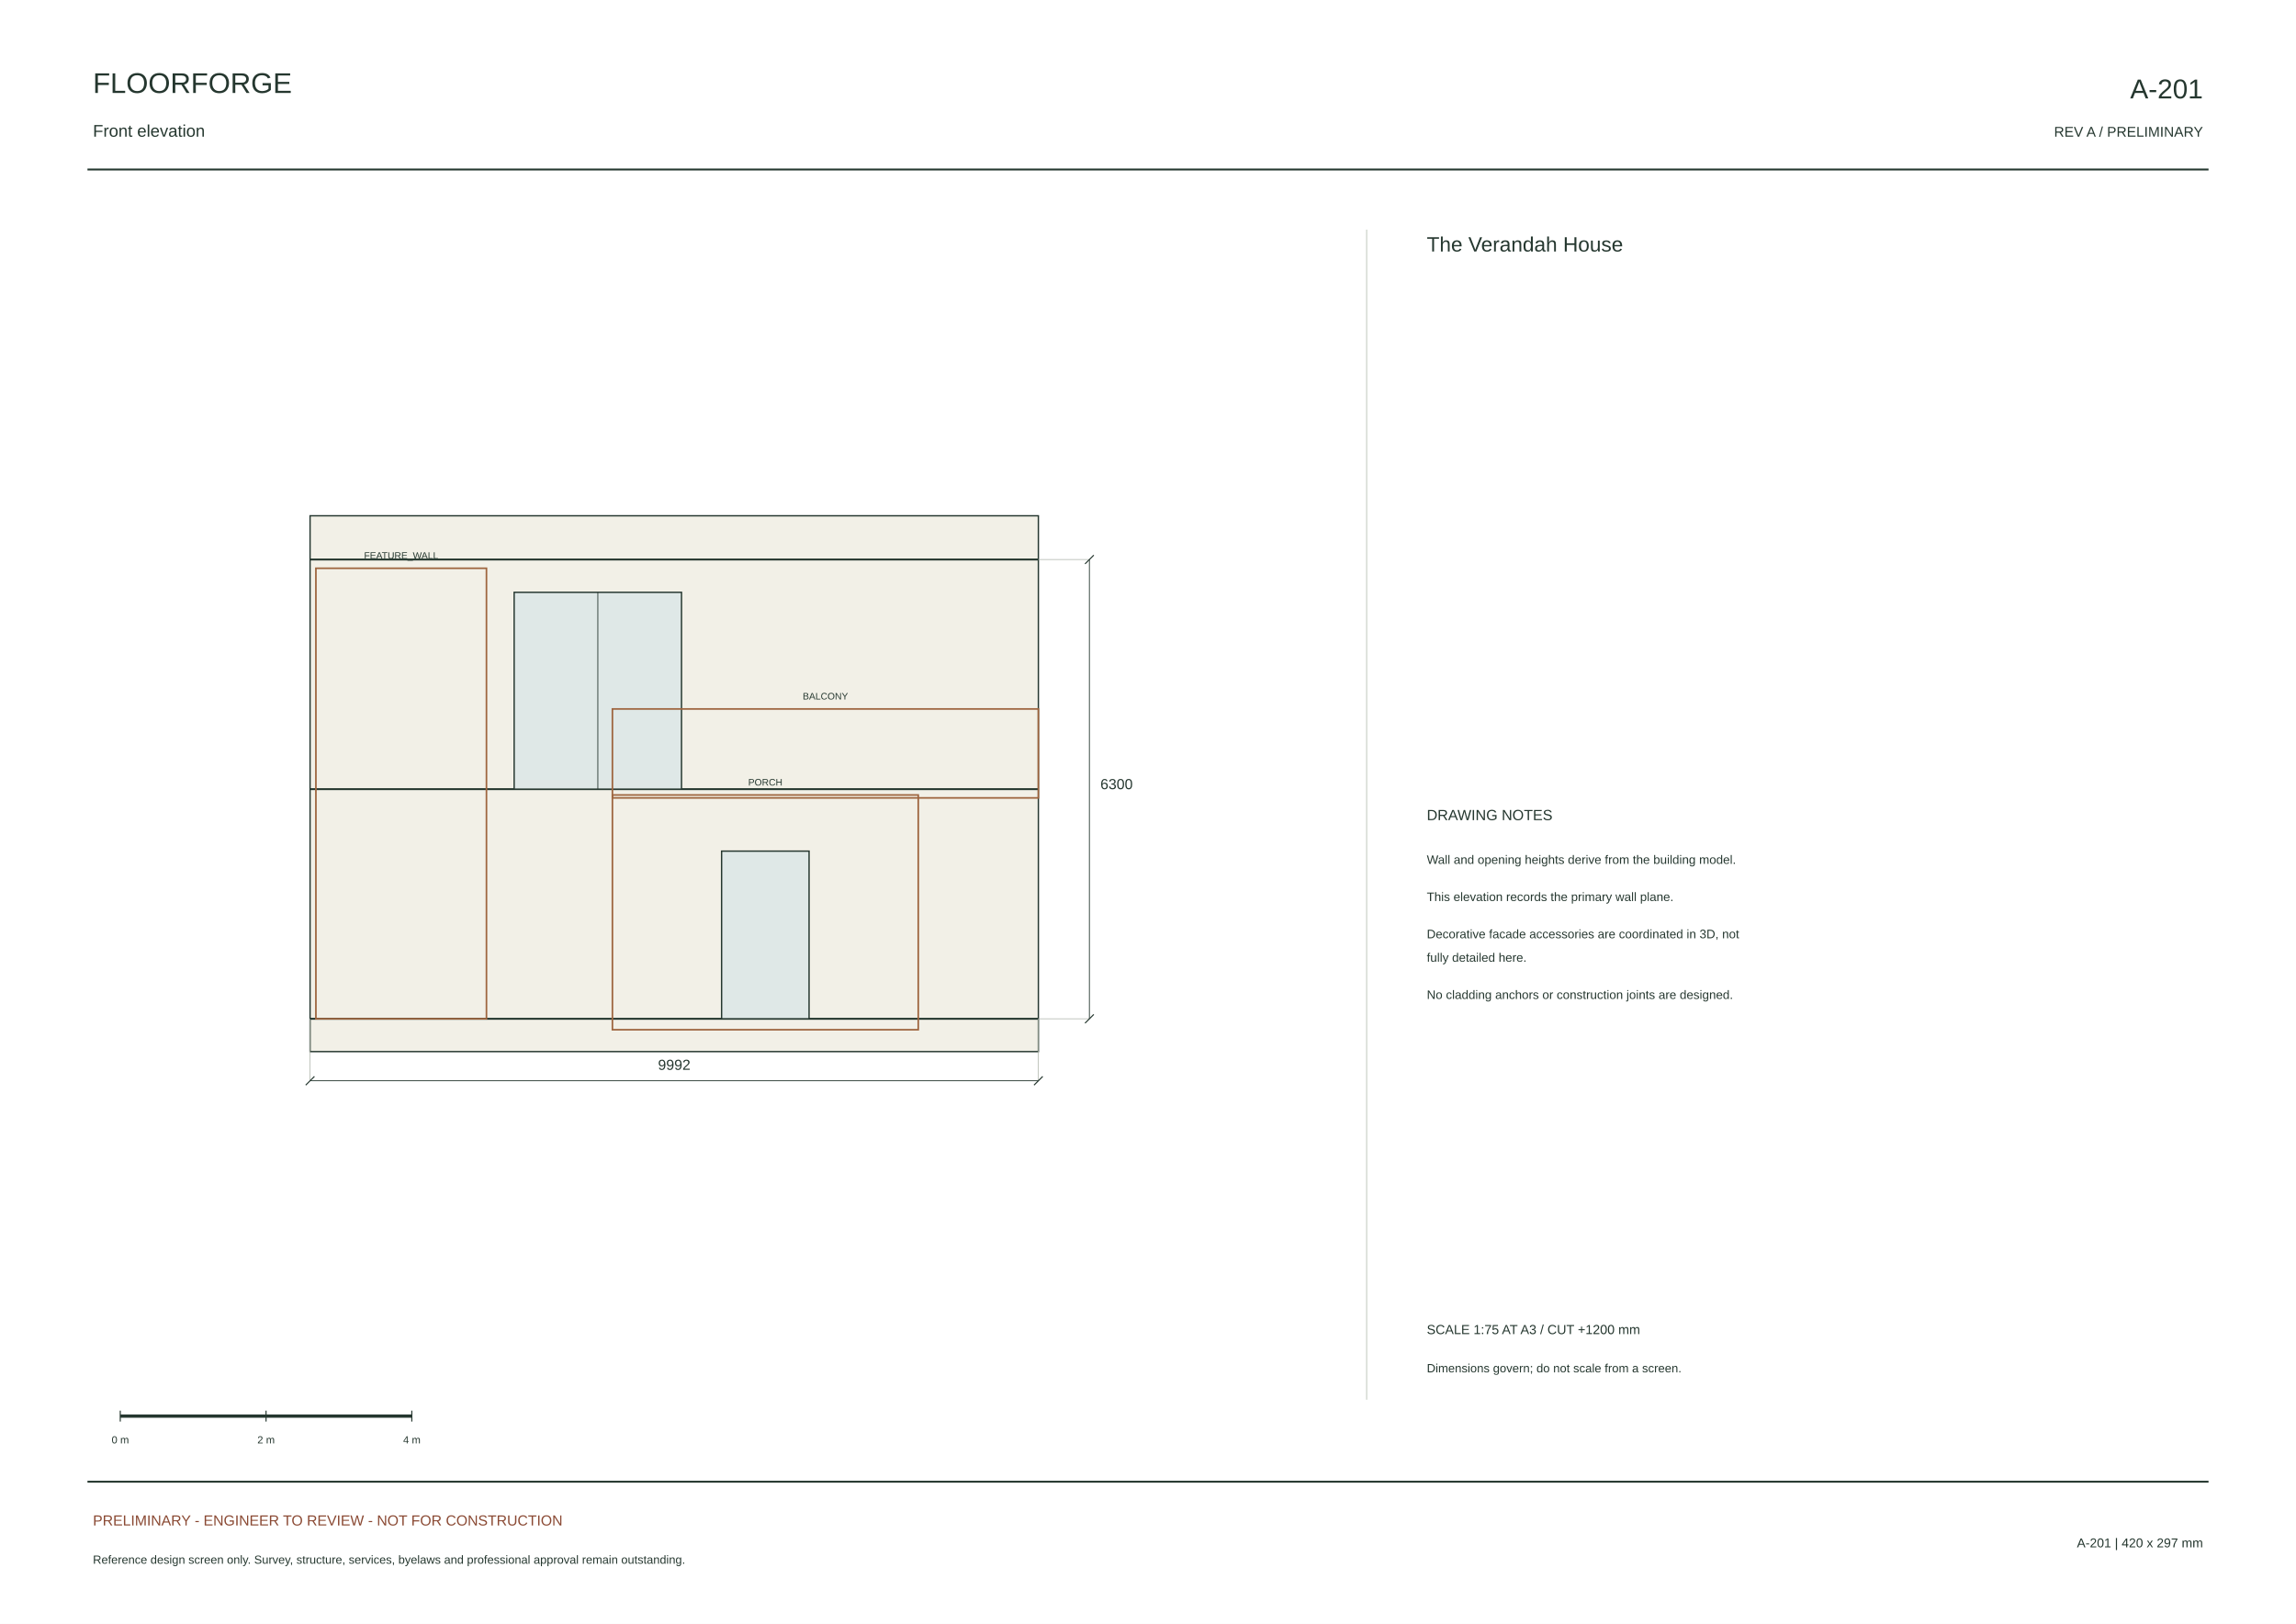
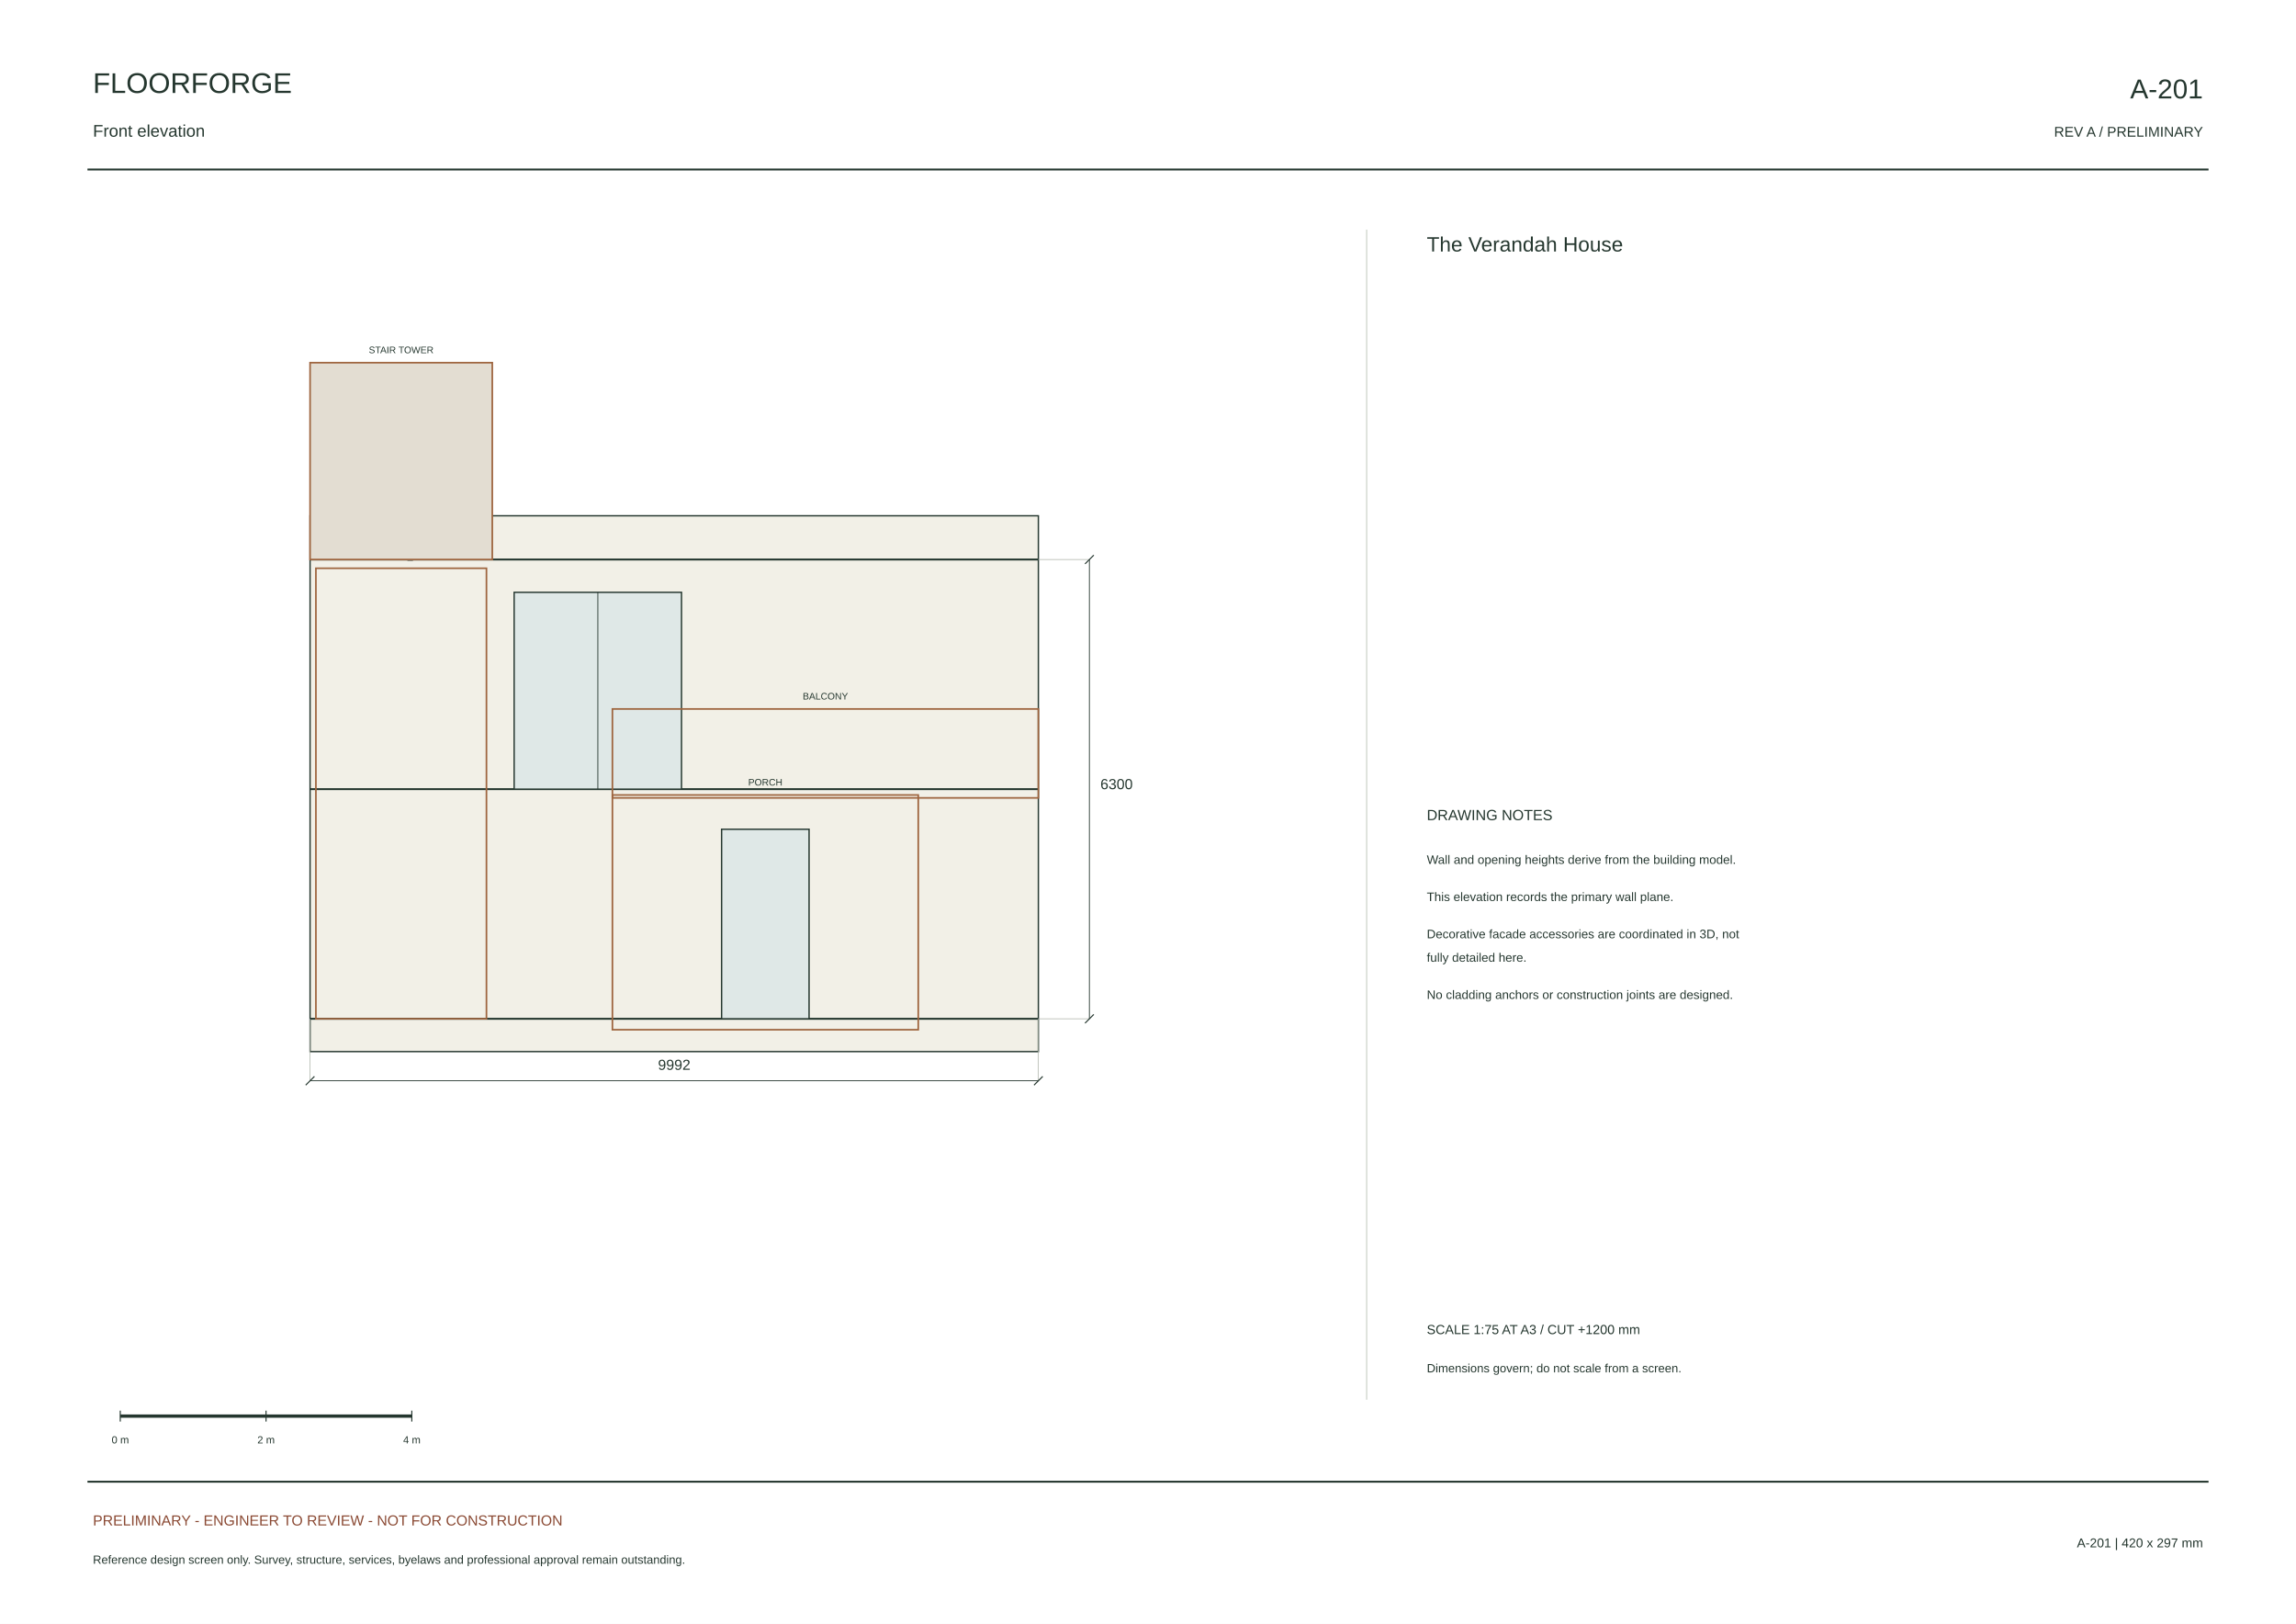
<svg xmlns="http://www.w3.org/2000/svg" width="420mm" height="297mm" viewBox="0 0 420 297">
  <rect width="420" height="297" fill="white" />
  <g font-family="Arial,Helvetica,sans-serif">
    <path d="M 16 31 H 404 M 16 271 H 404" stroke="#25372f" stroke-width=".35" />
    <text x="17" y="17" fill="#25372f" font-size="5.2" text-anchor="start">FLOORFORGE</text>
    <text x="17" y="25" fill="#25372f" font-size="3.1" text-anchor="start">Front elevation</text>
    <text x="403" y="18" fill="#25372f" font-size="5" text-anchor="end">A-201</text>
    <text x="403" y="25" fill="#25372f" font-size="2.6" text-anchor="end">REV A / PRELIMINARY</text>
    <polygon points="56.72,192.333 189.947,192.333 189.947,94.333 56.72,94.333" fill="#f2f0e7" stroke="#25372f" stroke-width="0.25" />
    <path d="M 56.72 186.333 L 189.947 186.333" fill="none" stroke="#25372f" stroke-width="0.35" />
    <path d="M 56.72 144.333 L 189.947 144.333" fill="none" stroke="#25372f" stroke-width="0.35" />
    <path d="M 56.72 102.333 L 189.947 102.333" fill="none" stroke="#25372f" stroke-width="0.35" />
-     <polygon points="132,186.333 148,186.333 148,155.667 132,155.667" fill="#dfe8e7" stroke="#25372f" stroke-width="0.25" />
+     <polygon points="132,186.333 148,186.333 148,151.667 132,151.667" fill="#dfe8e7" stroke="#25372f" stroke-width="0.25" />
    <polygon points="94.053,144.333 124.667,144.333 124.667,108.333 94.053,108.333" fill="#dfe8e7" stroke="#25372f" stroke-width="0.25" />
    <path d="M 109.36 144.333 L 109.36 108.333" fill="none" stroke="#25372f" stroke-width="0.15" />
    <polygon points="112.027,188.333 167.973,188.333 167.973,145.4 112.027,145.4" fill="none" stroke="#9e653f" stroke-width="0.3" />
    <text x="140" y="143.667" fill="#25372f" font-size="1.733" text-anchor="middle">PORCH</text>
    <polygon points="112.027,145.933 189.947,145.933 189.947,129.667 112.027,129.667" fill="none" stroke="#9e653f" stroke-width="0.3" />
    <text x="150.987" y="127.933" fill="#25372f" font-size="1.733" text-anchor="middle">BALCONY</text>
    <polygon points="57.787,186.333 88.987,186.333 88.987,103.933 57.787,103.933" fill="none" stroke="#9e653f" stroke-width="0.3" />
    <text x="73.387" y="102.2" fill="#25372f" font-size="1.733" text-anchor="middle">FEATURE_WALL</text>
+     <polygon points="56.72,102.333 90.053,102.333 90.053,66.333 56.72,66.333" fill="#e3ddd2" stroke="#9e653f" stroke-width="0.3" />
+     <text x="73.387" y="64.6" fill="#25372f" font-size="1.733" text-anchor="middle">STAIR TOWER</text>
    <path d="M 56.72 186.333 L 56.72 197.667" fill="none" stroke="#a8afa4" stroke-width="0.12" />
    <path d="M 189.947 186.333 L 189.947 197.667" fill="none" stroke="#a8afa4" stroke-width="0.12" />
    <path d="M 56.72 197.667 L 189.947 197.667" fill="none" stroke="#25372f" stroke-width="0.15" />
    <path d="M 55.92 198.467 L 57.52 196.867" fill="none" stroke="#25372f" stroke-width="0.2" />
    <path d="M 189.147 198.467 L 190.747 196.867" fill="none" stroke="#25372f" stroke-width="0.2" />
    <text x="123.333" y="195.667" fill="#25372f" font-size="2.667" text-anchor="middle">9992</text>
    <path d="M 189.947 186.333 L 199.28 186.333" fill="none" stroke="#a8afa4" stroke-width="0.12" />
    <path d="M 189.947 102.333 L 199.28 102.333" fill="none" stroke="#a8afa4" stroke-width="0.12" />
    <path d="M 199.28 186.333 L 199.28 102.333" fill="none" stroke="#25372f" stroke-width="0.15" />
    <path d="M 198.48 187.133 L 200.08 185.533" fill="none" stroke="#25372f" stroke-width="0.2" />
    <path d="M 198.48 103.133 L 200.08 101.533" fill="none" stroke="#25372f" stroke-width="0.2" />
    <text x="201.28" y="144.333" fill="#25372f" font-size="2.667" text-anchor="start">6300</text>
    <path d="M 250 42 V 256" stroke="#c9d0c7" stroke-width=".2" />
    <text x="261" y="46" fill="#25372f" font-size="3.8" text-anchor="start">The Verandah House</text>
    <text x="261" y="150" fill="#25372f" font-size="2.7" text-anchor="start">DRAWING NOTES</text>
    <text x="261" y="158" fill="#25372f" font-size="2.25" text-anchor="start">Wall and opening heights derive from the building model.</text>
    <text x="261" y="164.8" fill="#25372f" font-size="2.25" text-anchor="start">This elevation records the primary wall plane.</text>
    <text x="261" y="171.6" fill="#25372f" font-size="2.25" text-anchor="start">Decorative facade accessories are coordinated in 3D, not</text>
    <text x="261" y="175.9" fill="#25372f" font-size="2.25" text-anchor="start">fully detailed here.</text>
    <text x="261" y="182.7" fill="#25372f" font-size="2.25" text-anchor="start">No cladding anchors or construction joints are designed.</text>
    <text x="261" y="244" fill="#25372f" font-size="2.4" text-anchor="start">SCALE 1:75 AT A3 / CUT +1200 mm</text>
    <text x="261" y="251" fill="#25372f" font-size="2.2" text-anchor="start">Dimensions govern; do not scale from a screen.</text>
    <path d="M 22 259 H 75.333" stroke="#25372f" stroke-width=".6" />
    <path d="M 22.0 258 V 260" stroke="#25372f" stroke-width=".2" />
    <text x="22" y="264" fill="#25372f" font-size="1.9" text-anchor="middle">0 m</text>
    <path d="M 48.667 258 V 260" stroke="#25372f" stroke-width=".2" />
    <text x="48.667" y="264" fill="#25372f" font-size="1.9" text-anchor="middle">2 m</text>
    <path d="M 75.333 258 V 260" stroke="#25372f" stroke-width=".2" />
    <text x="75.333" y="264" fill="#25372f" font-size="1.9" text-anchor="middle">4 m</text>
    <text x="17" y="279" fill="#8a4933" font-size="2.65" text-anchor="start">PRELIMINARY - ENGINEER TO REVIEW - NOT FOR CONSTRUCTION</text>
    <text x="17" y="286" fill="#25372f" font-size="2.15" text-anchor="start">Reference design screen only. Survey, structure, services, byelaws and professional approval remain outstanding.</text>
    <text x="403" y="283" fill="#25372f" font-size="2.35" text-anchor="end">A-201  |  420 x 297 mm</text>
  </g>
</svg>
